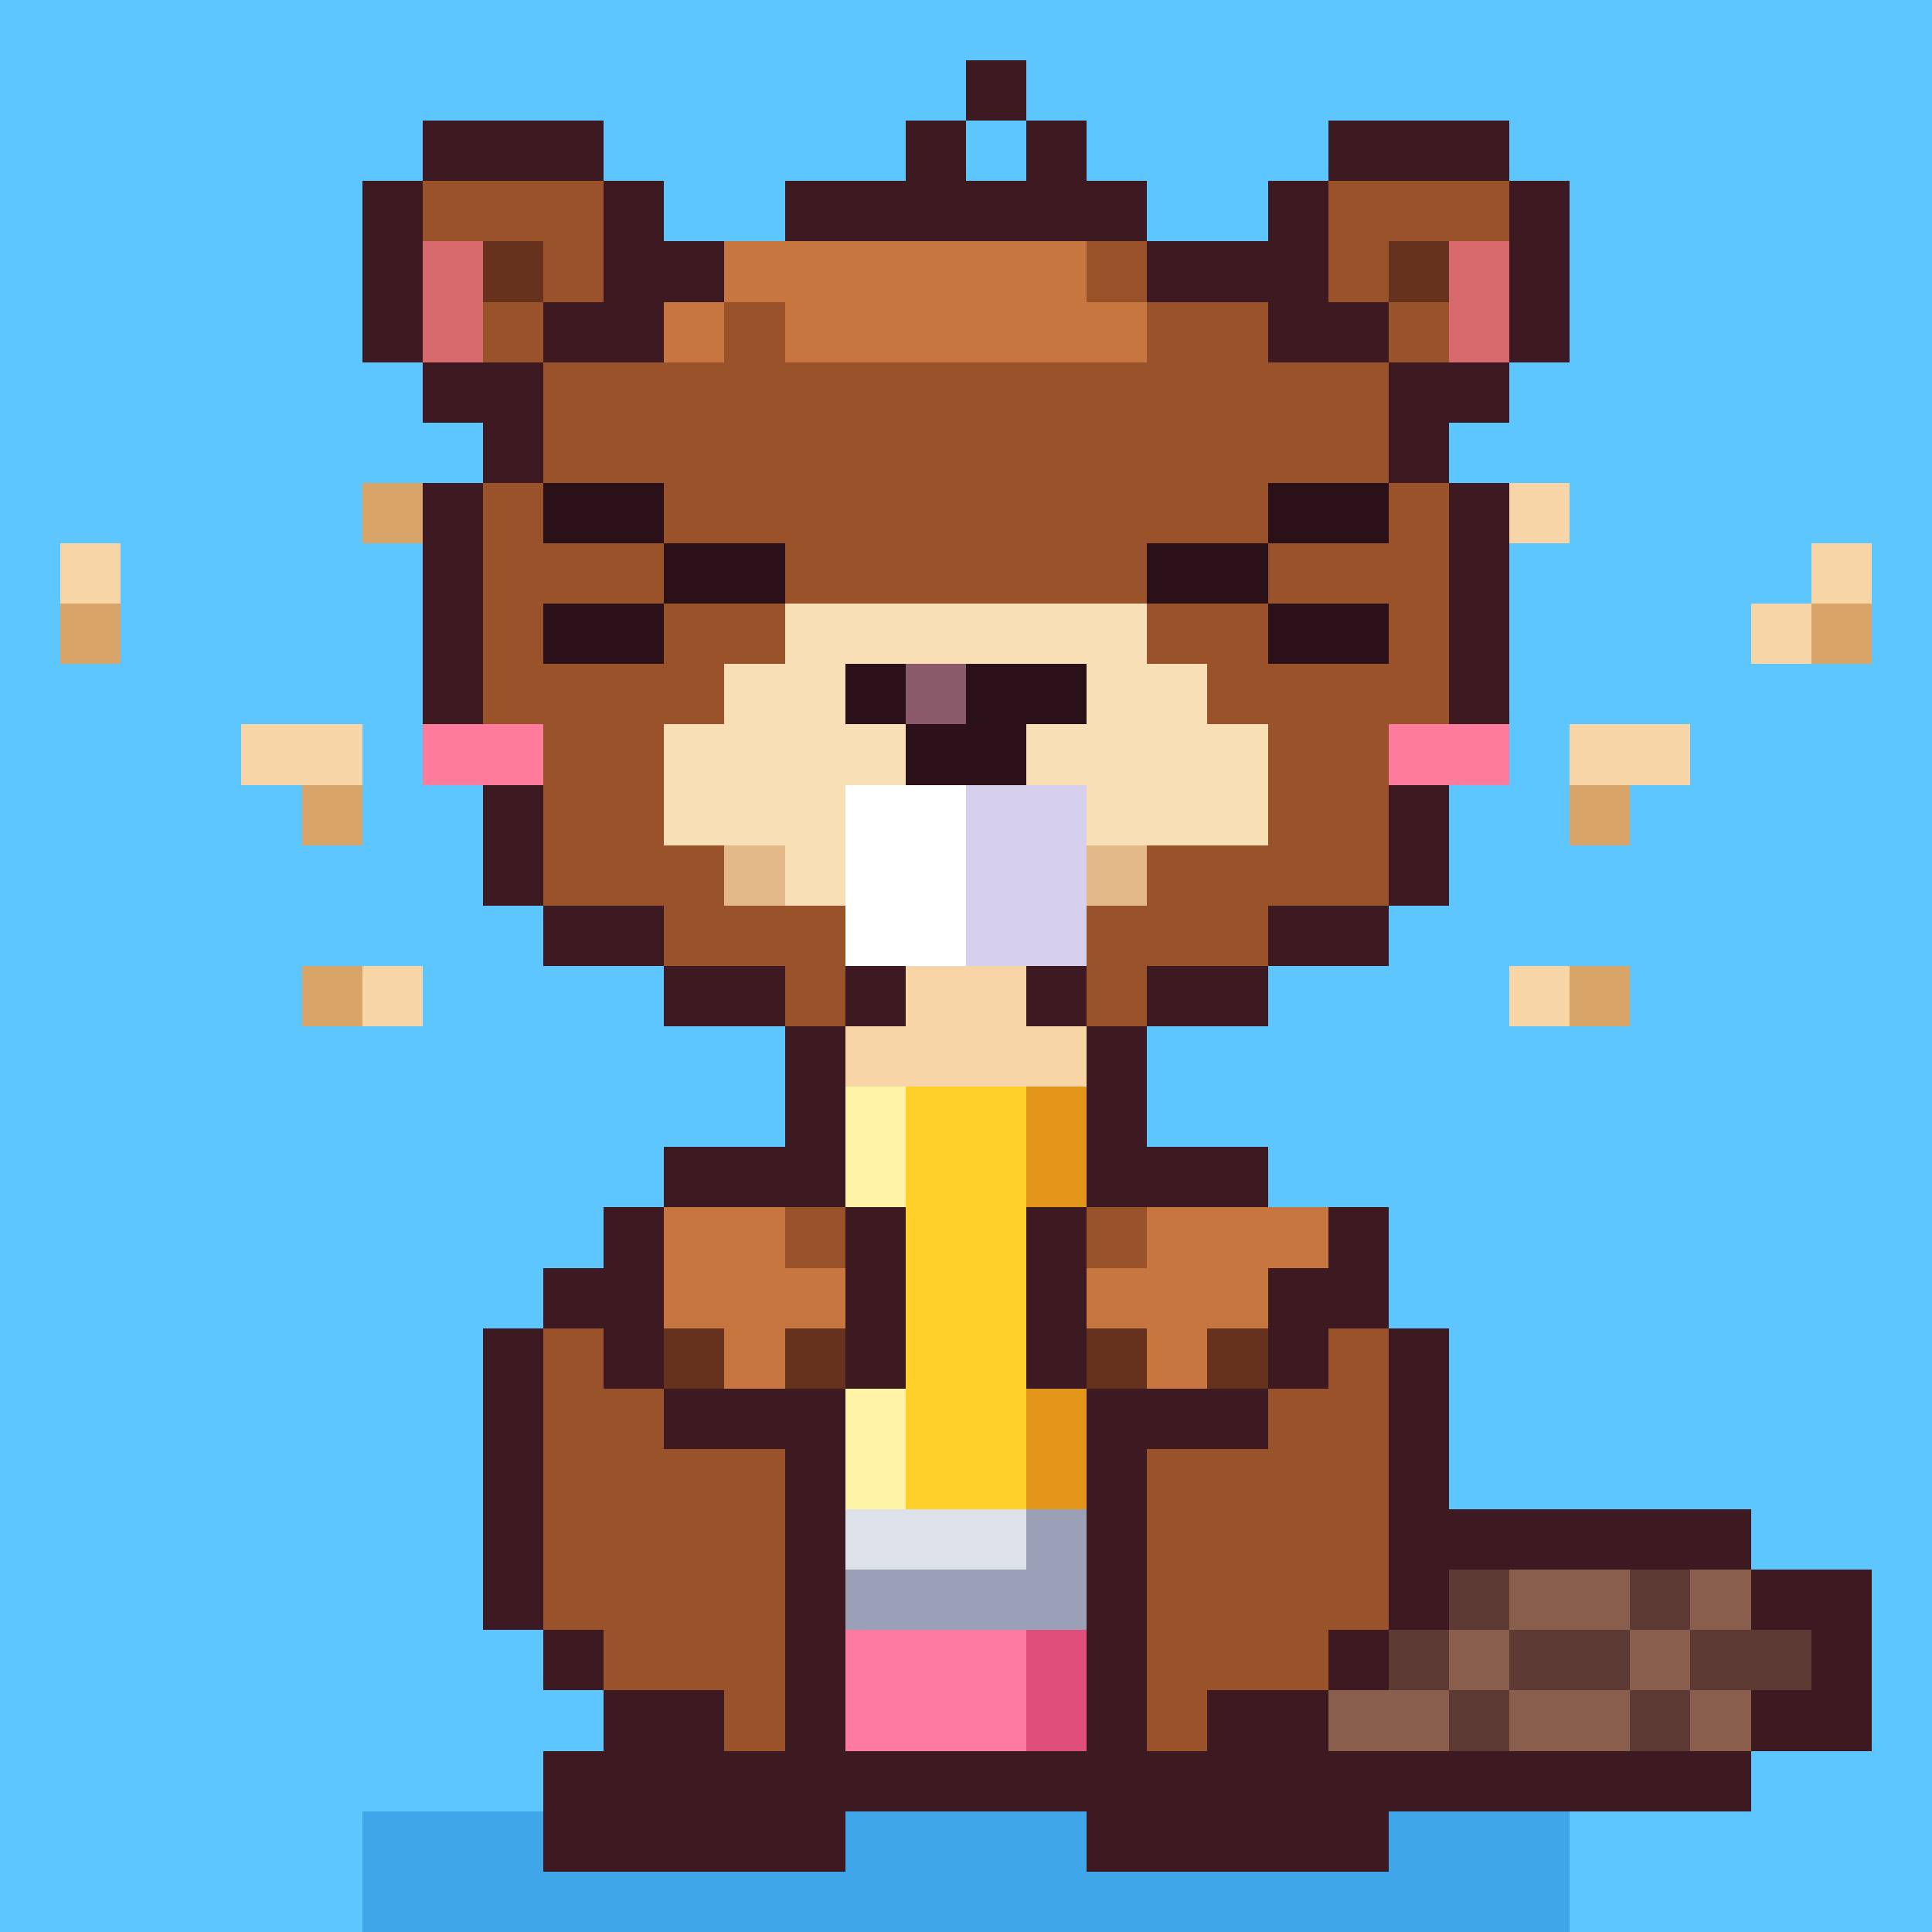
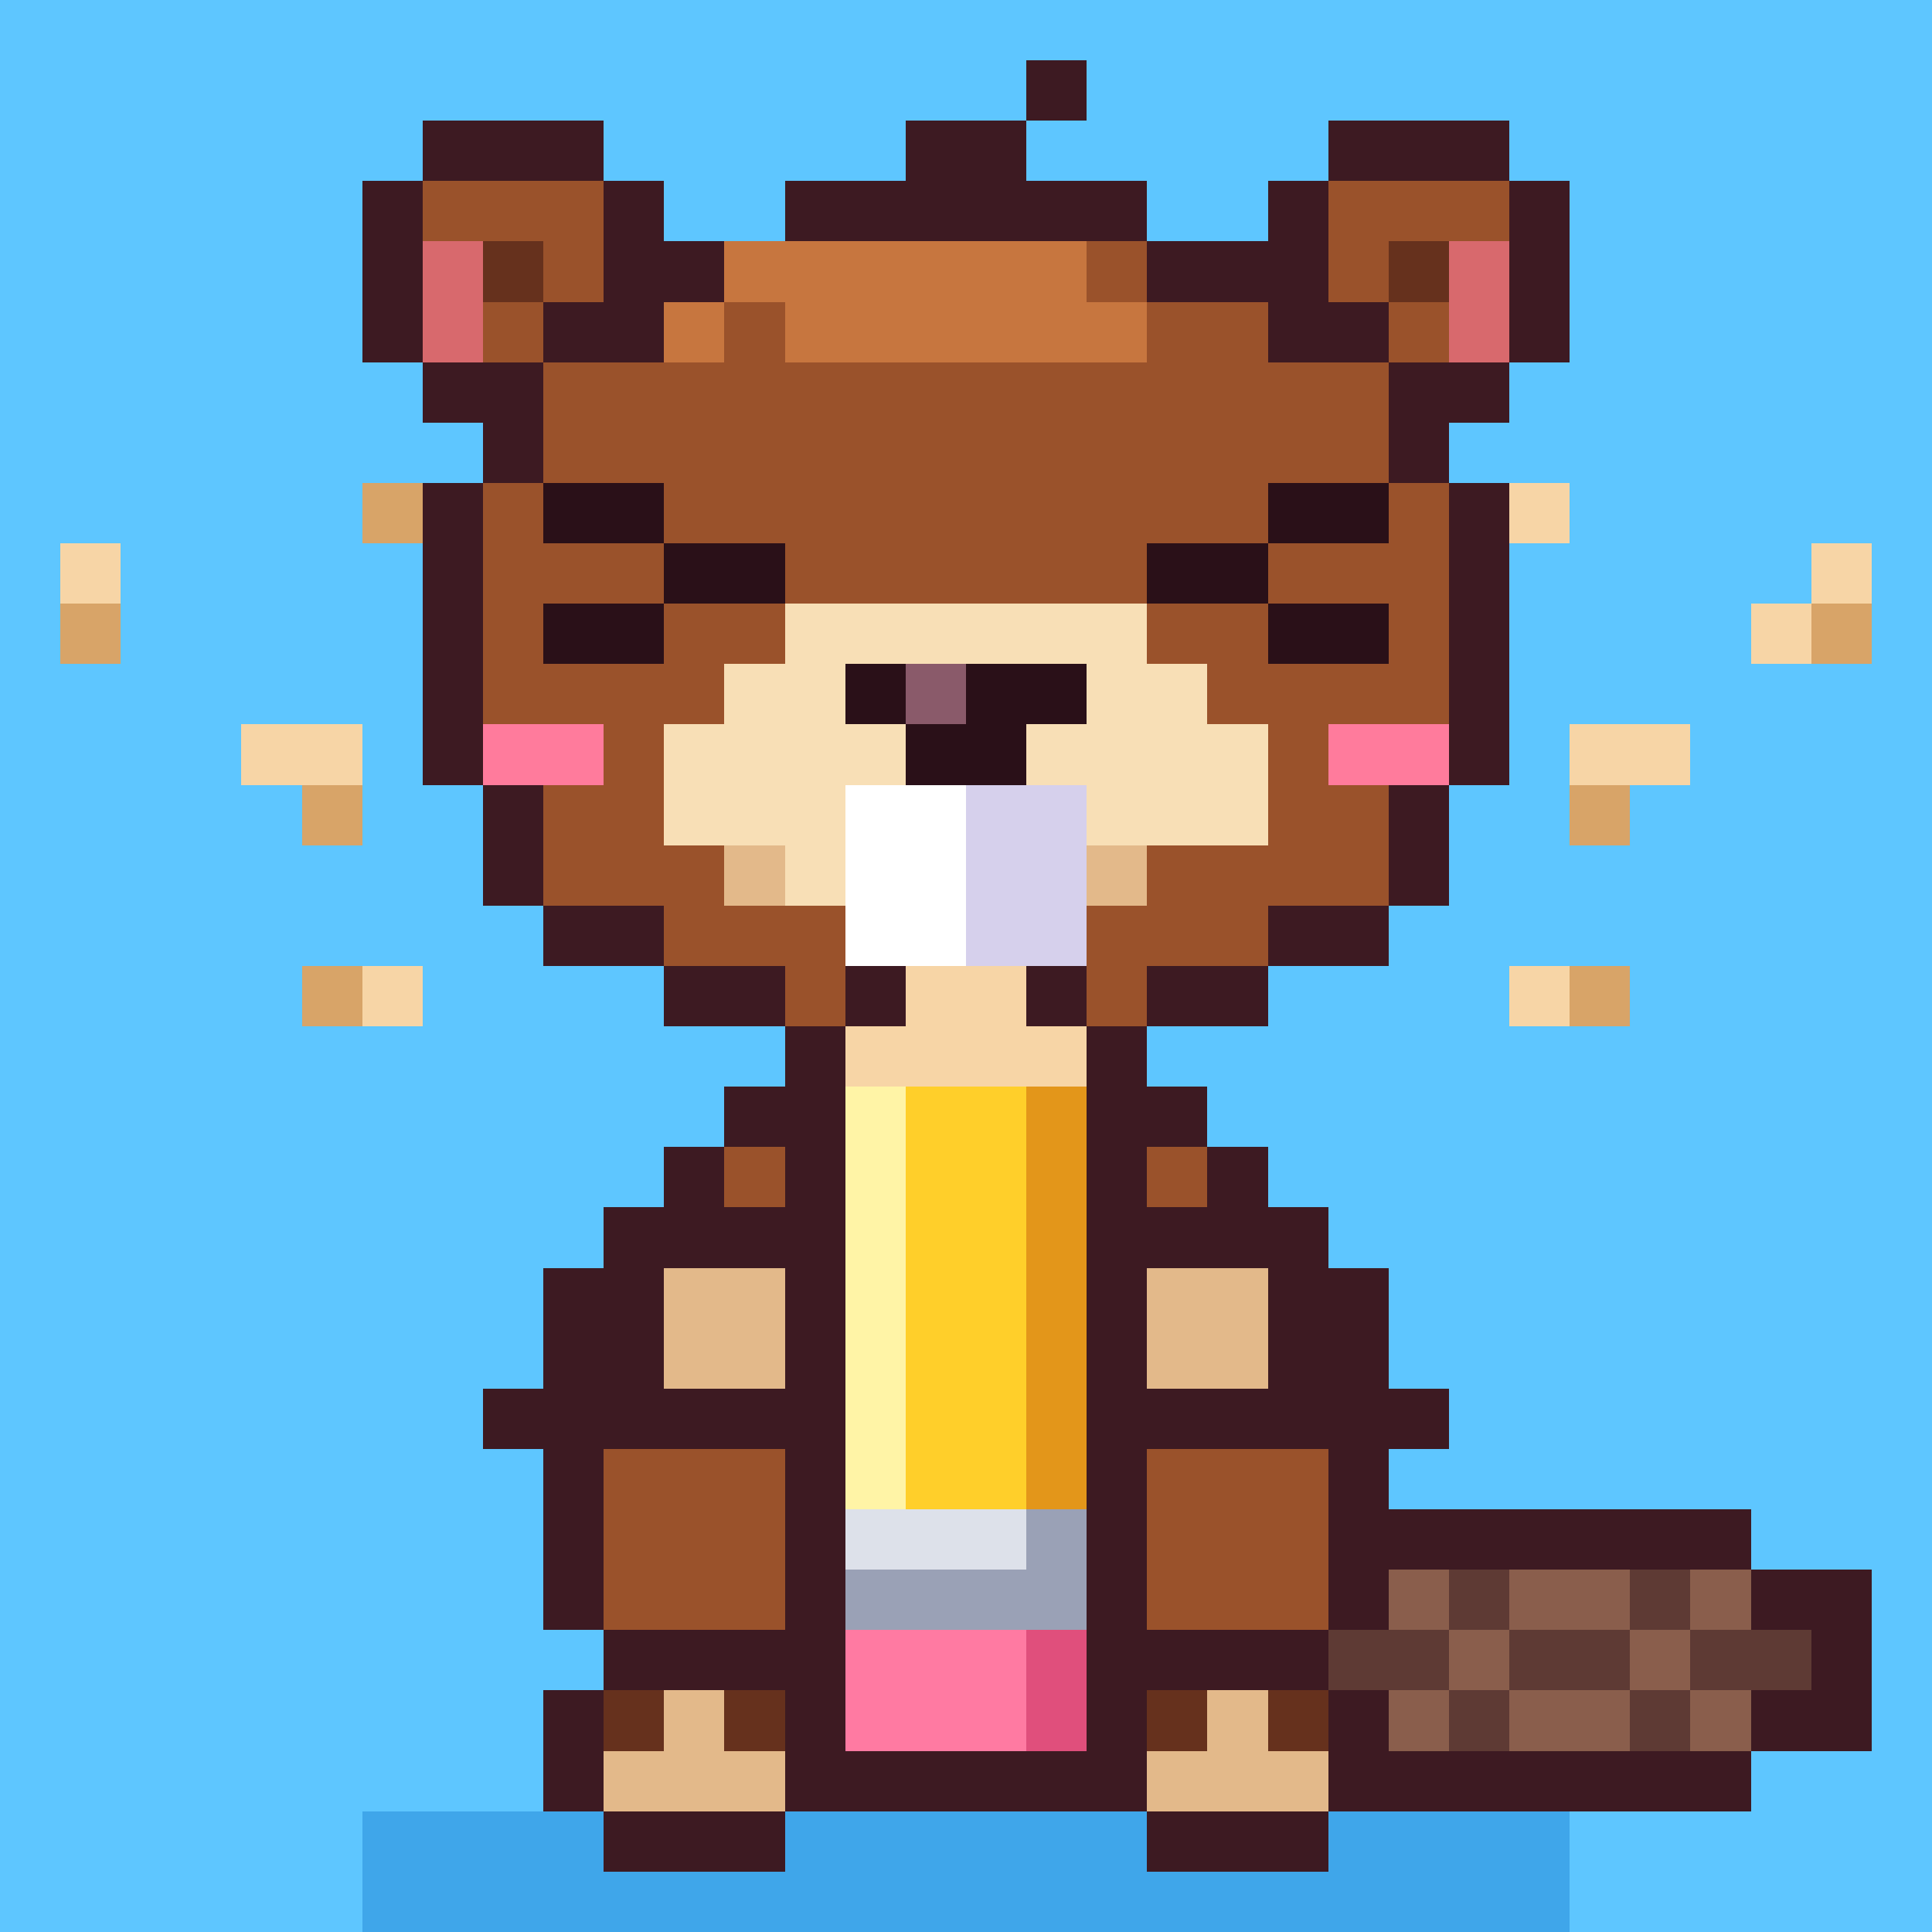
<svg xmlns="http://www.w3.org/2000/svg" viewBox="0 0 512 512" shape-rendering="crispEdges">
  <rect width="512" height="512" fill="#5ec6ff" />
  <g fill="#3d1a22">
    <rect x="96" y="48" width="16" height="48" />
-     <rect x="112" y="128" width="16" height="64" />
+     <rect x="112" y="128" width="16" height="80" />
    <rect x="112" y="96" width="32" height="16" />
    <rect x="112" y="32" width="48" height="16" />
    <rect x="128" y="112" width="16" height="16" />
    <rect x="128" y="208" width="16" height="32" />
-     <rect x="128" y="352" width="16" height="80" />
-     <rect x="144" y="432" width="16" height="16" />
+     <rect x="128" y="368" width="96" height="16" />
+     <rect x="144" y="384" width="16" height="48" />
+     <rect x="144" y="448" width="16" height="32" />
    <rect x="144" y="80" width="32" height="16" />
    <rect x="144" y="240" width="32" height="16" />
-     <rect x="144" y="336" width="32" height="16" />
-     <rect x="144" y="480" width="80" height="16" />
-     <rect x="144" y="464" width="320" height="16" />
+     <rect x="144" y="336" width="32" height="32" />
    <rect x="160" y="48" width="16" height="16" />
-     <rect x="160" y="320" width="16" height="16" />
-     <rect x="160" y="352" width="16" height="16" />
    <rect x="160" y="64" width="32" height="16" />
-     <rect x="160" y="448" width="32" height="16" />
+     <rect x="160" y="480" width="48" height="16" />
+     <rect x="160" y="320" width="64" height="16" />
+     <rect x="160" y="432" width="64" height="16" />
+     <rect x="176" y="304" width="16" height="16" />
    <rect x="176" y="256" width="32" height="16" />
-     <rect x="176" y="304" width="48" height="16" />
-     <rect x="176" y="368" width="48" height="16" />
-     <rect x="208" y="272" width="16" height="32" />
-     <rect x="208" y="384" width="16" height="80" />
+     <rect x="192" y="288" width="32" height="16" />
+     <rect x="208" y="272" width="16" height="16" />
+     <rect x="208" y="304" width="16" height="16" />
+     <rect x="208" y="336" width="16" height="32" />
+     <rect x="208" y="384" width="16" height="48" />
+     <rect x="208" y="448" width="16" height="16" />
    <rect x="208" y="48" width="96" height="16" />
+     <rect x="208" y="464" width="96" height="16" />
    <rect x="224" y="256" width="16" height="16" />
-     <rect x="224" y="320" width="16" height="48" />
-     <rect x="240" y="32" width="16" height="16" />
-     <rect x="256" y="16" width="16" height="16" />
-     <rect x="272" y="32" width="16" height="16" />
+     <rect x="240" y="32" width="32" height="16" />
+     <rect x="272" y="16" width="16" height="16" />
    <rect x="272" y="256" width="16" height="16" />
-     <rect x="272" y="320" width="16" height="48" />
-     <rect x="288" y="272" width="16" height="32" />
-     <rect x="288" y="384" width="16" height="80" />
-     <rect x="288" y="304" width="48" height="16" />
-     <rect x="288" y="368" width="48" height="16" />
-     <rect x="288" y="480" width="80" height="16" />
+     <rect x="288" y="272" width="16" height="16" />
+     <rect x="288" y="304" width="16" height="16" />
+     <rect x="288" y="336" width="16" height="32" />
+     <rect x="288" y="384" width="16" height="48" />
+     <rect x="288" y="448" width="16" height="16" />
+     <rect x="288" y="288" width="32" height="16" />
+     <rect x="288" y="320" width="64" height="16" />
+     <rect x="288" y="432" width="64" height="16" />
+     <rect x="288" y="368" width="96" height="16" />
    <rect x="304" y="256" width="32" height="16" />
    <rect x="304" y="64" width="48" height="16" />
-     <rect x="320" y="448" width="32" height="16" />
+     <rect x="304" y="480" width="48" height="16" />
+     <rect x="320" y="304" width="16" height="16" />
    <rect x="336" y="48" width="16" height="16" />
-     <rect x="336" y="352" width="16" height="16" />
    <rect x="336" y="80" width="32" height="16" />
    <rect x="336" y="240" width="32" height="16" />
-     <rect x="336" y="336" width="32" height="16" />
-     <rect x="352" y="320" width="16" height="16" />
-     <rect x="352" y="432" width="16" height="16" />
+     <rect x="336" y="336" width="32" height="32" />
+     <rect x="352" y="384" width="16" height="16" />
+     <rect x="352" y="416" width="16" height="16" />
+     <rect x="352" y="448" width="16" height="16" />
    <rect x="352" y="32" width="48" height="16" />
+     <rect x="352" y="400" width="112" height="16" />
+     <rect x="352" y="464" width="112" height="16" />
    <rect x="368" y="112" width="16" height="16" />
    <rect x="368" y="208" width="16" height="32" />
-     <rect x="368" y="352" width="16" height="48" />
-     <rect x="368" y="416" width="16" height="16" />
    <rect x="368" y="96" width="32" height="16" />
-     <rect x="368" y="400" width="96" height="16" />
-     <rect x="384" y="128" width="16" height="64" />
+     <rect x="384" y="128" width="16" height="80" />
    <rect x="400" y="48" width="16" height="48" />
    <rect x="464" y="416" width="32" height="16" />
    <rect x="464" y="448" width="32" height="16" />
    <rect x="480" y="432" width="16" height="16" />
  </g>
  <g fill="#9a522b">
    <rect x="112" y="48" width="48" height="16" />
    <rect x="128" y="80" width="16" height="16" />
    <rect x="128" y="128" width="16" height="16" />
    <rect x="128" y="160" width="16" height="16" />
    <rect x="128" y="144" width="48" height="16" />
    <rect x="128" y="176" width="64" height="16" />
    <rect x="144" y="64" width="16" height="16" />
-     <rect x="144" y="352" width="16" height="16" />
-     <rect x="144" y="192" width="32" height="32" />
-     <rect x="144" y="368" width="32" height="16" />
+     <rect x="144" y="208" width="32" height="16" />
    <rect x="144" y="224" width="48" height="16" />
-     <rect x="144" y="384" width="64" height="48" />
    <rect x="144" y="96" width="224" height="32" />
-     <rect x="160" y="432" width="48" height="16" />
+     <rect x="160" y="192" width="16" height="16" />
+     <rect x="160" y="384" width="48" height="48" />
    <rect x="176" y="160" width="32" height="16" />
    <rect x="176" y="240" width="48" height="16" />
    <rect x="176" y="128" width="160" height="16" />
    <rect x="192" y="80" width="16" height="16" />
-     <rect x="192" y="448" width="16" height="16" />
+     <rect x="192" y="304" width="16" height="16" />
    <rect x="208" y="256" width="16" height="16" />
-     <rect x="208" y="320" width="16" height="16" />
    <rect x="208" y="144" width="96" height="16" />
    <rect x="288" y="64" width="16" height="16" />
    <rect x="288" y="256" width="16" height="16" />
-     <rect x="288" y="320" width="16" height="16" />
    <rect x="288" y="240" width="48" height="16" />
-     <rect x="304" y="448" width="16" height="16" />
+     <rect x="304" y="304" width="16" height="16" />
    <rect x="304" y="80" width="32" height="16" />
    <rect x="304" y="160" width="32" height="16" />
-     <rect x="304" y="432" width="48" height="16" />
+     <rect x="304" y="384" width="48" height="48" />
    <rect x="304" y="224" width="64" height="16" />
-     <rect x="304" y="384" width="64" height="48" />
    <rect x="320" y="176" width="64" height="16" />
-     <rect x="336" y="192" width="32" height="32" />
-     <rect x="336" y="368" width="32" height="16" />
+     <rect x="336" y="192" width="16" height="16" />
+     <rect x="336" y="208" width="32" height="16" />
    <rect x="336" y="144" width="48" height="16" />
    <rect x="352" y="64" width="16" height="16" />
-     <rect x="352" y="352" width="16" height="16" />
    <rect x="352" y="48" width="48" height="16" />
    <rect x="368" y="80" width="16" height="16" />
    <rect x="368" y="128" width="16" height="16" />
    <rect x="368" y="160" width="16" height="16" />
  </g>
  <g fill="#d8696d">
    <rect x="112" y="64" width="16" height="32" />
    <rect x="384" y="64" width="16" height="32" />
  </g>
  <g fill="#66311d">
    <rect x="128" y="64" width="16" height="16" />
-     <rect x="176" y="352" width="16" height="16" />
-     <rect x="208" y="352" width="16" height="16" />
-     <rect x="288" y="352" width="16" height="16" />
-     <rect x="320" y="352" width="16" height="16" />
+     <rect x="160" y="448" width="16" height="16" />
+     <rect x="192" y="448" width="16" height="16" />
+     <rect x="304" y="448" width="16" height="16" />
+     <rect x="336" y="448" width="16" height="16" />
    <rect x="368" y="64" width="16" height="16" />
  </g>
  <g fill="#c7763f">
    <rect x="176" y="80" width="16" height="16" />
-     <rect x="176" y="320" width="32" height="16" />
-     <rect x="176" y="336" width="48" height="16" />
-     <rect x="192" y="352" width="16" height="16" />
    <rect x="192" y="64" width="96" height="16" />
    <rect x="208" y="80" width="96" height="16" />
-     <rect x="288" y="336" width="48" height="16" />
-     <rect x="304" y="352" width="16" height="16" />
-     <rect x="304" y="320" width="48" height="16" />
  </g>
  <g fill="#d8a468">
    <rect x="16" y="160" width="16" height="16" />
    <rect x="80" y="208" width="16" height="16" />
    <rect x="80" y="256" width="16" height="16" />
    <rect x="96" y="128" width="16" height="16" />
    <rect x="416" y="208" width="16" height="16" />
    <rect x="416" y="256" width="16" height="16" />
    <rect x="480" y="160" width="16" height="16" />
  </g>
  <g fill="#2a1018">
    <rect x="144" y="128" width="32" height="16" />
    <rect x="144" y="160" width="32" height="16" />
    <rect x="176" y="144" width="32" height="16" />
    <rect x="224" y="176" width="16" height="16" />
    <rect x="240" y="192" width="32" height="16" />
    <rect x="256" y="176" width="32" height="16" />
    <rect x="304" y="144" width="32" height="16" />
    <rect x="336" y="128" width="32" height="16" />
    <rect x="336" y="160" width="32" height="16" />
  </g>
  <g fill="#f7d5a6">
    <rect x="16" y="144" width="16" height="16" />
    <rect x="64" y="192" width="32" height="16" />
    <rect x="96" y="256" width="16" height="16" />
    <rect x="224" y="272" width="64" height="16" />
    <rect x="240" y="256" width="32" height="16" />
    <rect x="400" y="128" width="16" height="16" />
    <rect x="400" y="256" width="16" height="16" />
    <rect x="416" y="192" width="32" height="16" />
    <rect x="464" y="160" width="16" height="16" />
    <rect x="480" y="144" width="16" height="16" />
  </g>
  <g fill="#f8dfb6">
    <rect x="176" y="208" width="48" height="16" />
    <rect x="176" y="192" width="64" height="16" />
    <rect x="192" y="176" width="32" height="16" />
    <rect x="208" y="224" width="16" height="16" />
    <rect x="208" y="160" width="96" height="16" />
    <rect x="272" y="192" width="64" height="16" />
    <rect x="288" y="176" width="32" height="16" />
    <rect x="288" y="208" width="48" height="16" />
  </g>
  <g fill="#8a5a6a">
    <rect x="240" y="176" width="16" height="16" />
  </g>
  <g fill="#ff7b9c">
-     <rect x="112" y="192" width="32" height="16" />
-     <rect x="368" y="192" width="32" height="16" />
+     <rect x="128" y="192" width="32" height="16" />
+     <rect x="352" y="192" width="32" height="16" />
  </g>
  <g fill="#ffffff">
    <rect x="224" y="208" width="32" height="48" />
  </g>
  <g fill="#d6d0ec">
    <rect x="256" y="208" width="32" height="48" />
  </g>
  <g fill="#e3b98a">
+     <rect x="160" y="464" width="48" height="16" />
+     <rect x="176" y="448" width="16" height="16" />
+     <rect x="176" y="336" width="32" height="32" />
    <rect x="192" y="224" width="16" height="16" />
    <rect x="288" y="224" width="16" height="16" />
+     <rect x="304" y="336" width="32" height="32" />
+     <rect x="304" y="464" width="48" height="16" />
+     <rect x="320" y="448" width="16" height="16" />
  </g>
  <g fill="#fff4a6">
-     <rect x="224" y="288" width="16" height="32" />
-     <rect x="224" y="368" width="16" height="32" />
+     <rect x="224" y="288" width="16" height="112" />
  </g>
  <g fill="#ffcf2a">
    <rect x="240" y="288" width="32" height="112" />
  </g>
  <g fill="#e3961a">
-     <rect x="272" y="288" width="16" height="32" />
-     <rect x="272" y="368" width="16" height="32" />
+     <rect x="272" y="288" width="16" height="112" />
  </g>
  <g fill="#dde1ea">
    <rect x="224" y="400" width="48" height="16" />
  </g>
  <g fill="#9aa1b6">
    <rect x="224" y="416" width="64" height="16" />
    <rect x="272" y="400" width="16" height="16" />
  </g>
+   <g fill="#8a5e4c">
+     <rect x="368" y="416" width="16" height="16" />
+     <rect x="368" y="448" width="16" height="16" />
+     <rect x="384" y="432" width="16" height="16" />
+     <rect x="400" y="416" width="32" height="16" />
+     <rect x="400" y="448" width="32" height="16" />
+     <rect x="432" y="432" width="16" height="16" />
+     <rect x="448" y="416" width="16" height="16" />
+     <rect x="448" y="448" width="16" height="16" />
+   </g>
  <g fill="#5e3a34">
-     <rect x="368" y="432" width="16" height="16" />
+     <rect x="352" y="432" width="32" height="16" />
    <rect x="384" y="416" width="16" height="16" />
    <rect x="384" y="448" width="16" height="16" />
    <rect x="400" y="432" width="32" height="16" />
    <rect x="432" y="416" width="16" height="16" />
    <rect x="432" y="448" width="16" height="16" />
    <rect x="448" y="432" width="32" height="16" />
  </g>
-   <g fill="#8a5e4c">
-     <rect x="352" y="448" width="32" height="16" />
-     <rect x="384" y="432" width="16" height="16" />
-     <rect x="400" y="416" width="32" height="16" />
-     <rect x="400" y="448" width="32" height="16" />
-     <rect x="432" y="432" width="16" height="16" />
-     <rect x="448" y="416" width="16" height="16" />
-     <rect x="448" y="448" width="16" height="16" />
-   </g>
  <g fill="#ff7aa2">
    <rect x="224" y="432" width="48" height="32" />
  </g>
  <g fill="#e04f7c">
    <rect x="272" y="432" width="16" height="32" />
  </g>
  <g fill="#3fa6ea">
-     <rect x="96" y="480" width="48" height="16" />
+     <rect x="96" y="480" width="64" height="16" />
    <rect x="96" y="496" width="320" height="16" />
-     <rect x="224" y="480" width="64" height="16" />
-     <rect x="368" y="480" width="48" height="16" />
+     <rect x="208" y="480" width="96" height="16" />
+     <rect x="352" y="480" width="64" height="16" />
  </g>
</svg>
